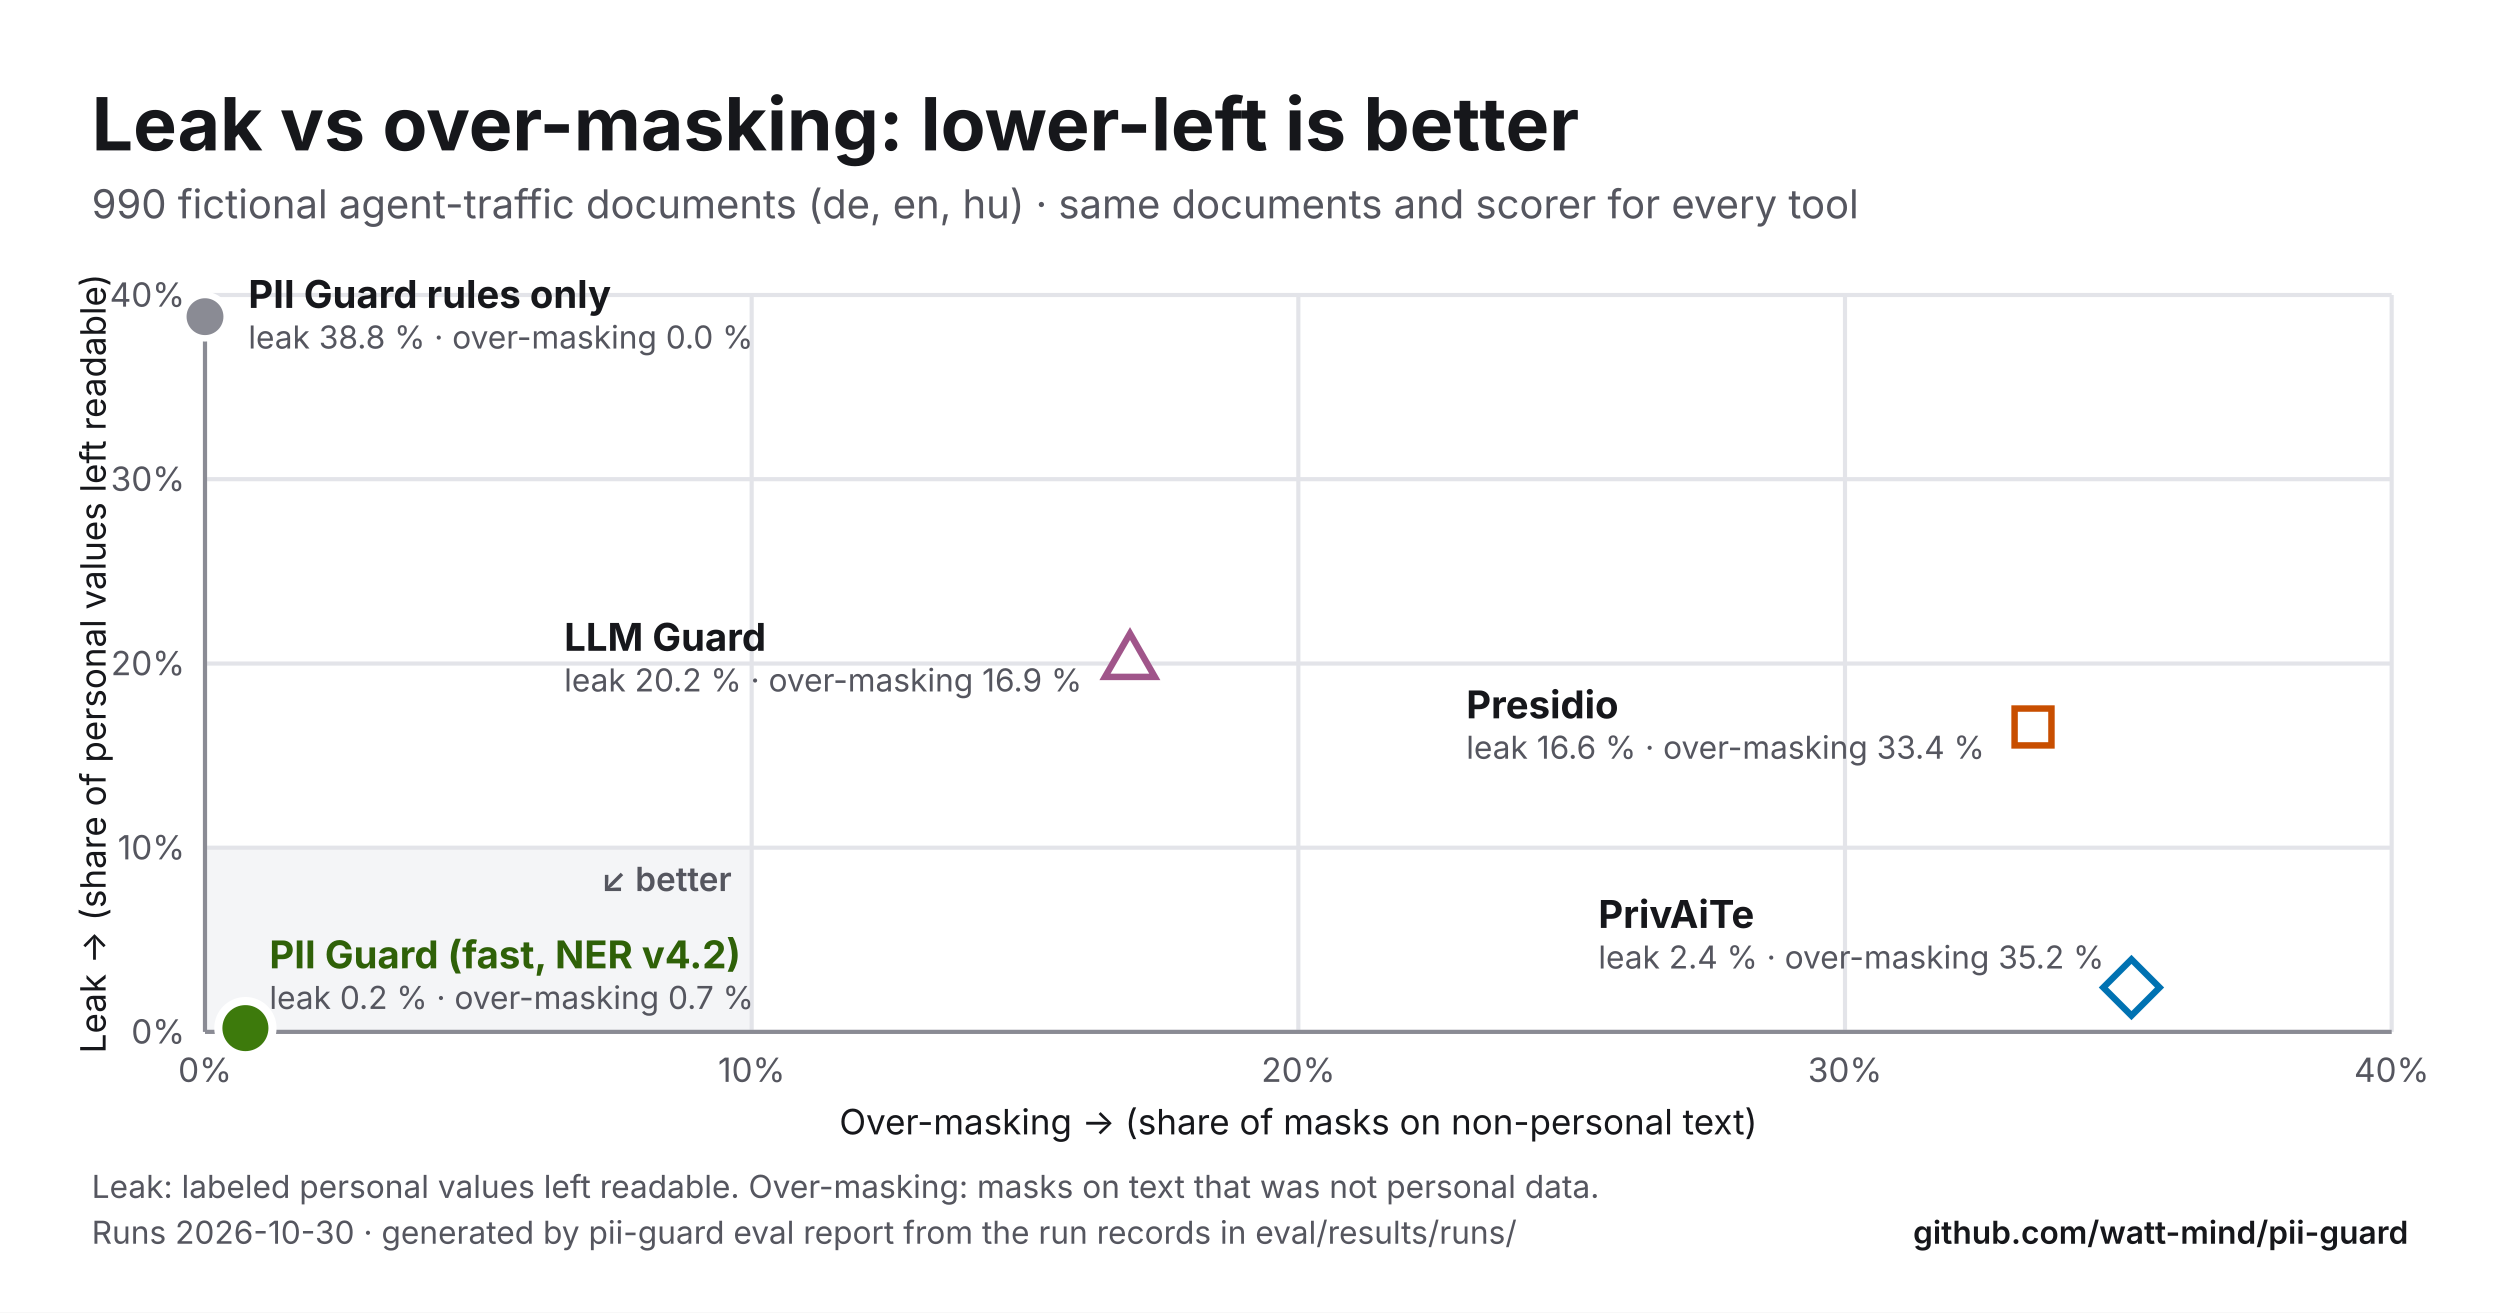
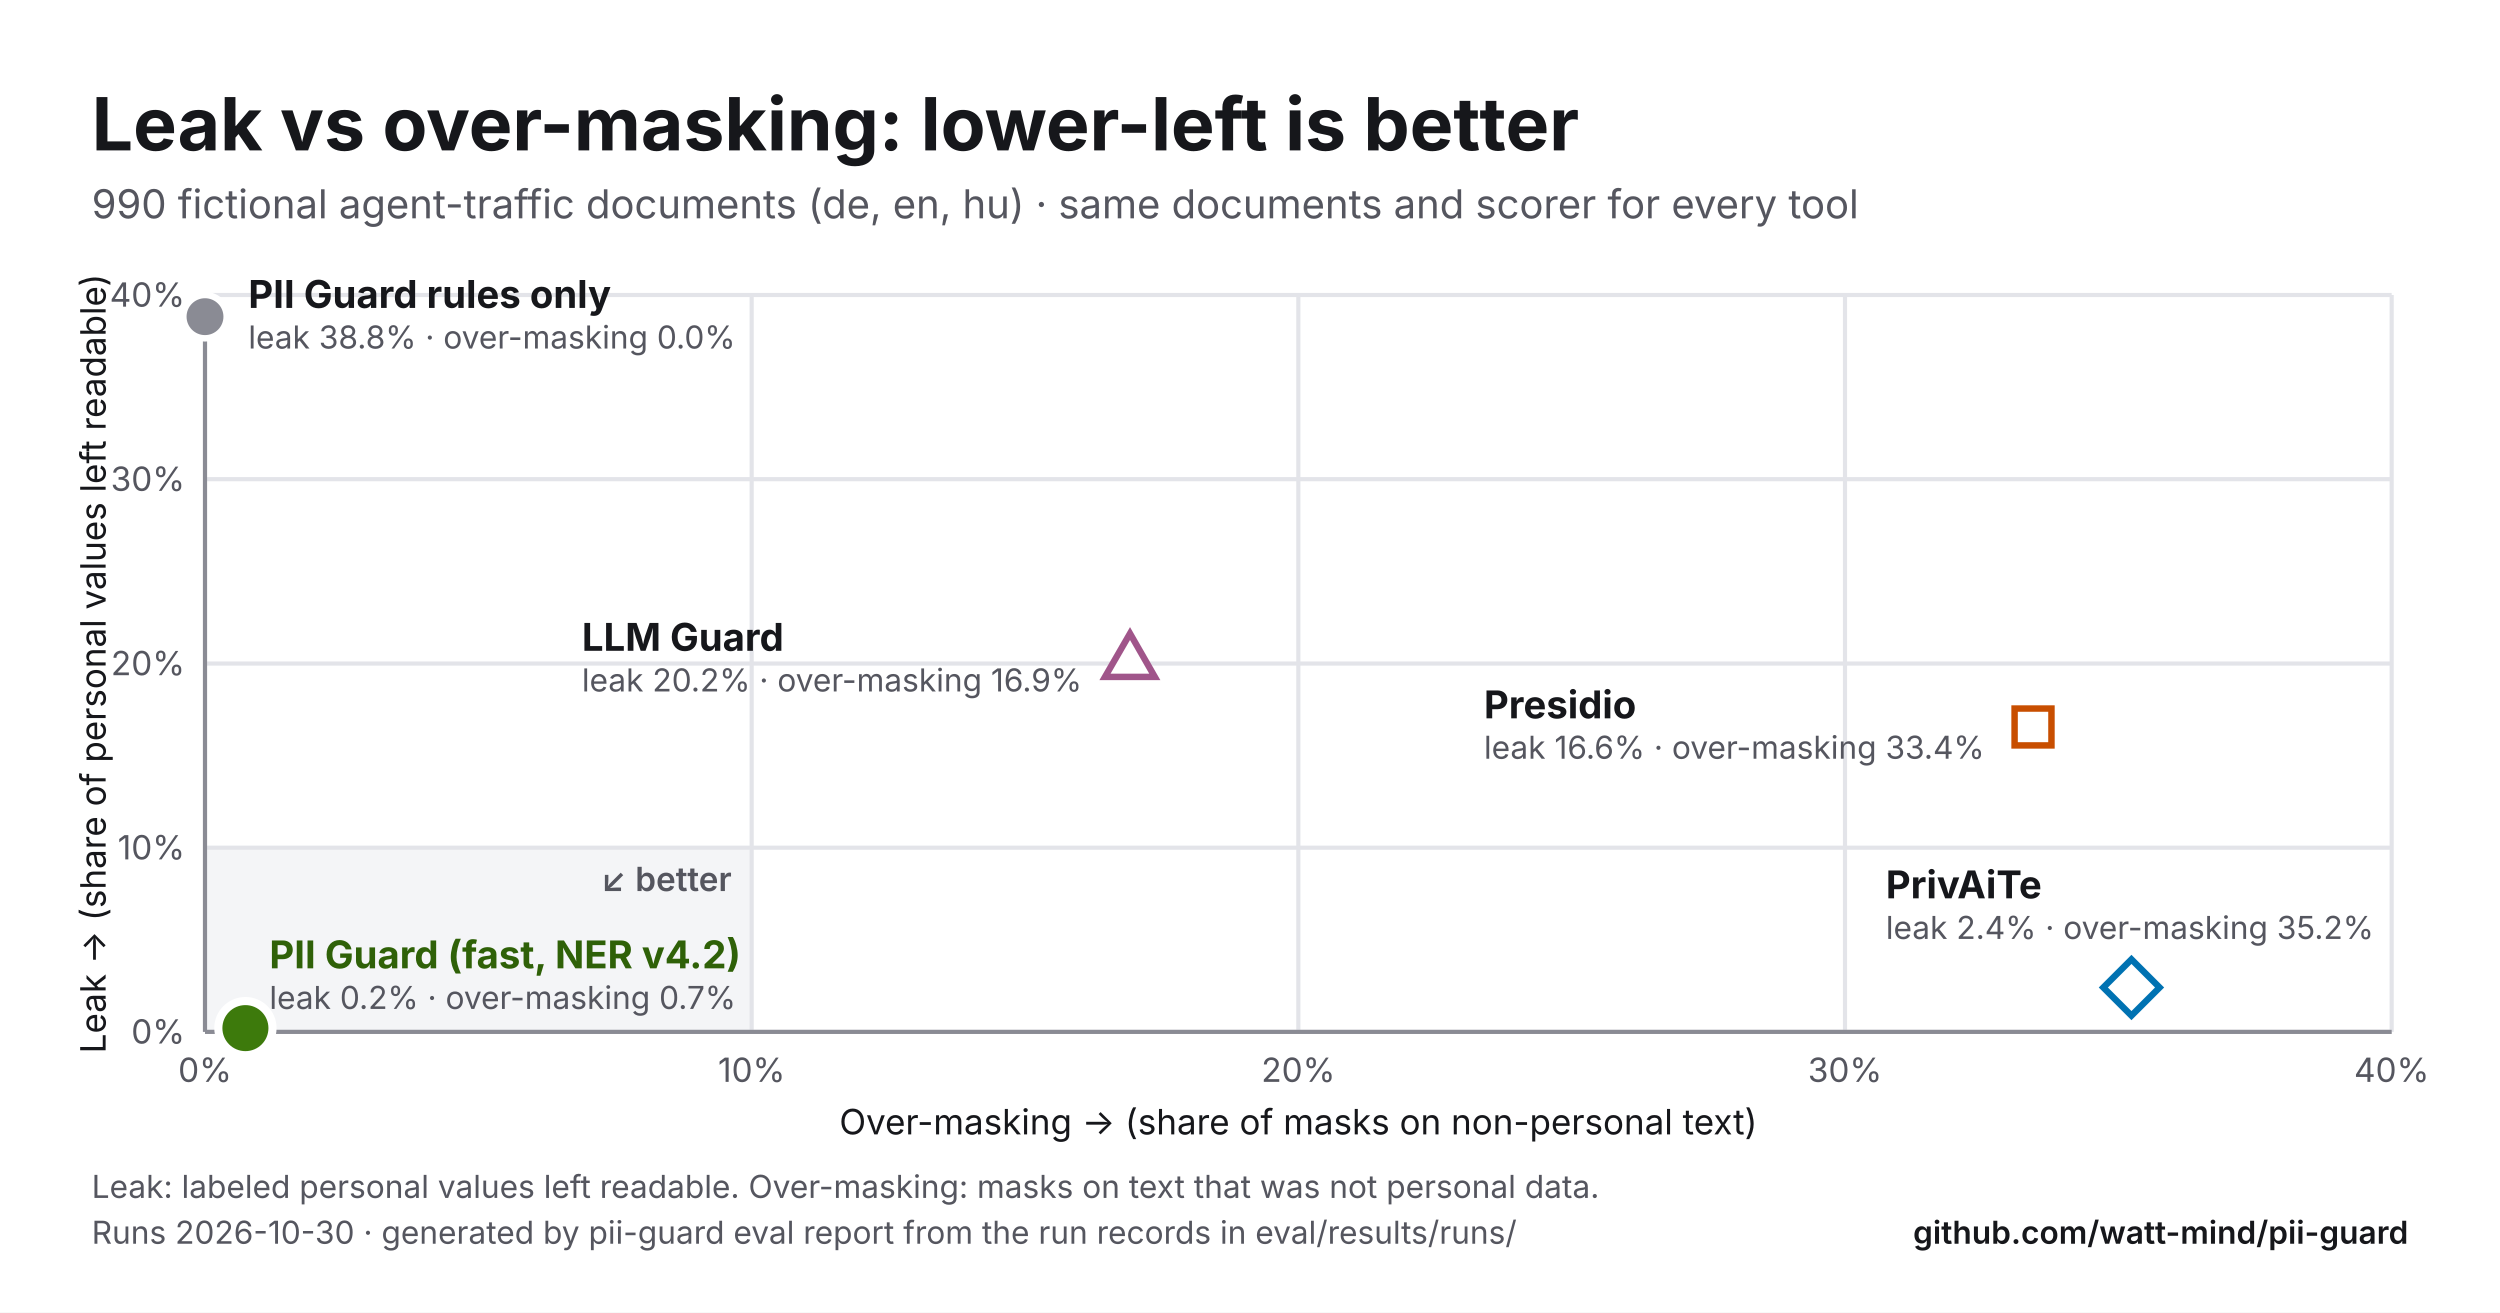
<svg xmlns="http://www.w3.org/2000/svg" viewBox="0 0 1200 630" width="1200" height="630" role="img" aria-labelledby="t d" font-family="Inter, 'Helvetica Neue', Helvetica, Arial, sans-serif">
  <rect x="0" y="0" width="1200" height="630" fill="#FFFFFF" />
  <text x="44" y="72.2" font-size="35.2" fill="#16171B" font-weight="700">Leak vs over-masking: lower-left is better</text>
  <text x="44" y="104.8" font-size="19.2" fill="#55565F">990 fictional agent-traffic documents (de, en, hu) · same documents and scorer for every tool</text>
  <text x="44" y="597" font-size="15.2" fill="#55565F">Runs 2026-10-30 · generated by pii-guard eval report from the run records in eval/results/runs/</text>
  <text x="1156" y="597" font-size="15.2" fill="#16171B" text-anchor="end" font-weight="600">github.com/watt-mind/pii-guard</text>
  <text x="44" y="575" font-size="15.2" fill="#55565F">Leak: labeled personal values left readable. Over-masking: masks on text that was not personal data.</text>
  <rect x="98.4" y="406.9" width="262.4" height="88.4" fill="#F4F5F7" />
  <line x1="98.4" y1="495.3" x2="1148" y2="495.3" stroke="#E3E4E9" stroke-width="2" />
  <text x="88.8" y="500.9" font-size="16" fill="#55565F" text-anchor="end">0%</text>
  <line x1="98.4" y1="406.9" x2="1148" y2="406.9" stroke="#E3E4E9" stroke-width="2" />
  <text x="88.8" y="412.5" font-size="16" fill="#55565F" text-anchor="end">10%</text>
  <line x1="98.4" y1="318.5" x2="1148" y2="318.5" stroke="#E3E4E9" stroke-width="2" />
  <text x="88.8" y="324.1" font-size="16" fill="#55565F" text-anchor="end">20%</text>
  <line x1="98.4" y1="230" x2="1148" y2="230" stroke="#E3E4E9" stroke-width="2" />
  <text x="88.8" y="235.6" font-size="16" fill="#55565F" text-anchor="end">30%</text>
  <line x1="98.4" y1="141.6" x2="1148" y2="141.6" stroke="#E3E4E9" stroke-width="2" />
  <text x="88.8" y="147.2" font-size="16" fill="#55565F" text-anchor="end">40%</text>
  <line x1="98.4" y1="141.6" x2="98.4" y2="495.3" stroke="#E3E4E9" stroke-width="2" />
  <text x="98.4" y="519.3" font-size="16" fill="#55565F" text-anchor="middle">0%</text>
  <line x1="360.8" y1="141.6" x2="360.8" y2="495.3" stroke="#E3E4E9" stroke-width="2" />
  <text x="360.8" y="519.3" font-size="16" fill="#55565F" text-anchor="middle">10%</text>
  <line x1="623.2" y1="141.6" x2="623.2" y2="495.3" stroke="#E3E4E9" stroke-width="2" />
  <text x="623.2" y="519.3" font-size="16" fill="#55565F" text-anchor="middle">20%</text>
  <line x1="885.6" y1="141.6" x2="885.6" y2="495.3" stroke="#E3E4E9" stroke-width="2" />
  <text x="885.6" y="519.3" font-size="16" fill="#55565F" text-anchor="middle">30%</text>
  <line x1="1148" y1="141.6" x2="1148" y2="495.3" stroke="#E3E4E9" stroke-width="2" />
  <text x="1148" y="519.3" font-size="16" fill="#55565F" text-anchor="middle">40%</text>
  <line x1="98.4" y1="495.3" x2="1148" y2="495.3" stroke="#8A8B94" stroke-width="2" />
  <line x1="98.4" y1="141.6" x2="98.4" y2="495.3" stroke="#8A8B94" stroke-width="2" />
  <text x="623.2" y="544.5" font-size="16.8" fill="#16171B" text-anchor="middle">Over-masking → (share of masks on non-personal text)</text>
  <text x="50.7" y="318.5" font-size="16.8" fill="#16171B" text-anchor="middle" transform="rotate(-90 50.7 318.5)">Leak → (share of personal values left readable)</text>
  <text x="351.2" y="427.7" font-size="16" fill="#55565F" text-anchor="end" font-weight="600">↙ better</text>
  <circle cx="117.8" cy="493.5" r="13" fill="#3D7A0C" stroke="#FFFFFF" stroke-width="3.9" />
  <polygon points="1023.1,460.5 1036.6,474 1023.1,487.5 1009.6,474" fill="#FFFFFF" stroke="#0072B2" stroke-width="3.1" />
  <rect x="967" y="340.1" width="17.7" height="17.7" fill="#FFFFFF" stroke="#C84E00" stroke-width="3.1" />
  <polygon points="542.4,304.1 554.3,324.9 530.4,324.9" fill="#FFFFFF" stroke="#A0558A" stroke-width="3.1" />
  <circle cx="98.4" cy="152" r="10.4" fill="#8A8B94" stroke="#FFFFFF" stroke-width="3.1" />
  <text x="129.3" y="464.8" font-size="18.4" fill="#2F6108" font-weight="700">PII Guard (fast, NER v4.2)</text>
-   <text x="129.3" y="484.3" font-size="15.2" fill="#55565F">leak 0.2 % · over-masking 0.7 %</text>
-   <text x="767.2" y="445.4" font-size="18.4" fill="#16171B" font-weight="700">PrivAiTe</text>
-   <text x="767.2" y="464.9" font-size="15.2" fill="#55565F">leak 2.4 % · over-masking 35.2 %</text>
-   <text x="703.8" y="344.8" font-size="18.4" fill="#16171B" font-weight="700">Presidio</text>
-   <text x="703.8" y="364.2" font-size="15.2" fill="#55565F">leak 16.6 % · over-masking 33.4 %</text>
-   <text x="270.8" y="312.4" font-size="18.4" fill="#16171B" font-weight="700">LLM Guard</text>
-   <text x="270.8" y="331.9" font-size="15.2" fill="#55565F">leak 20.2 % · over-masking 16.9 %</text>
+   <text x="129.3" y="484.3" font-size="15.2" fill="#55565F">leak 0.2% · over-masking 0.7%</text>
+   <text x="905.2" y="431.2" font-size="18.4" fill="#16171B" font-weight="700">PrivAiTe</text>
+   <text x="905.2" y="450.7" font-size="15.2" fill="#55565F">leak 2.4% · over-masking 35.2%</text>
+   <text x="712.3" y="344.8" font-size="18.4" fill="#16171B" font-weight="700">Presidio</text>
+   <text x="712.3" y="364.2" font-size="15.2" fill="#55565F">leak 16.6% · over-masking 33.4%</text>
+   <text x="279.3" y="312.4" font-size="18.4" fill="#16171B" font-weight="700">LLM Guard</text>
+   <text x="279.3" y="331.9" font-size="15.2" fill="#55565F">leak 20.2% · over-masking 16.9%</text>
  <text x="119.2" y="147.8" font-size="18.4" fill="#16171B" font-weight="700">PII Guard rules only</text>
-   <text x="119.2" y="167.3" font-size="15.2" fill="#55565F">leak 38.8 % · over-masking 0.0 %</text>
+   <text x="119.2" y="167.3" font-size="15.2" fill="#55565F">leak 38.8% · over-masking 0.0%</text>
</svg>
